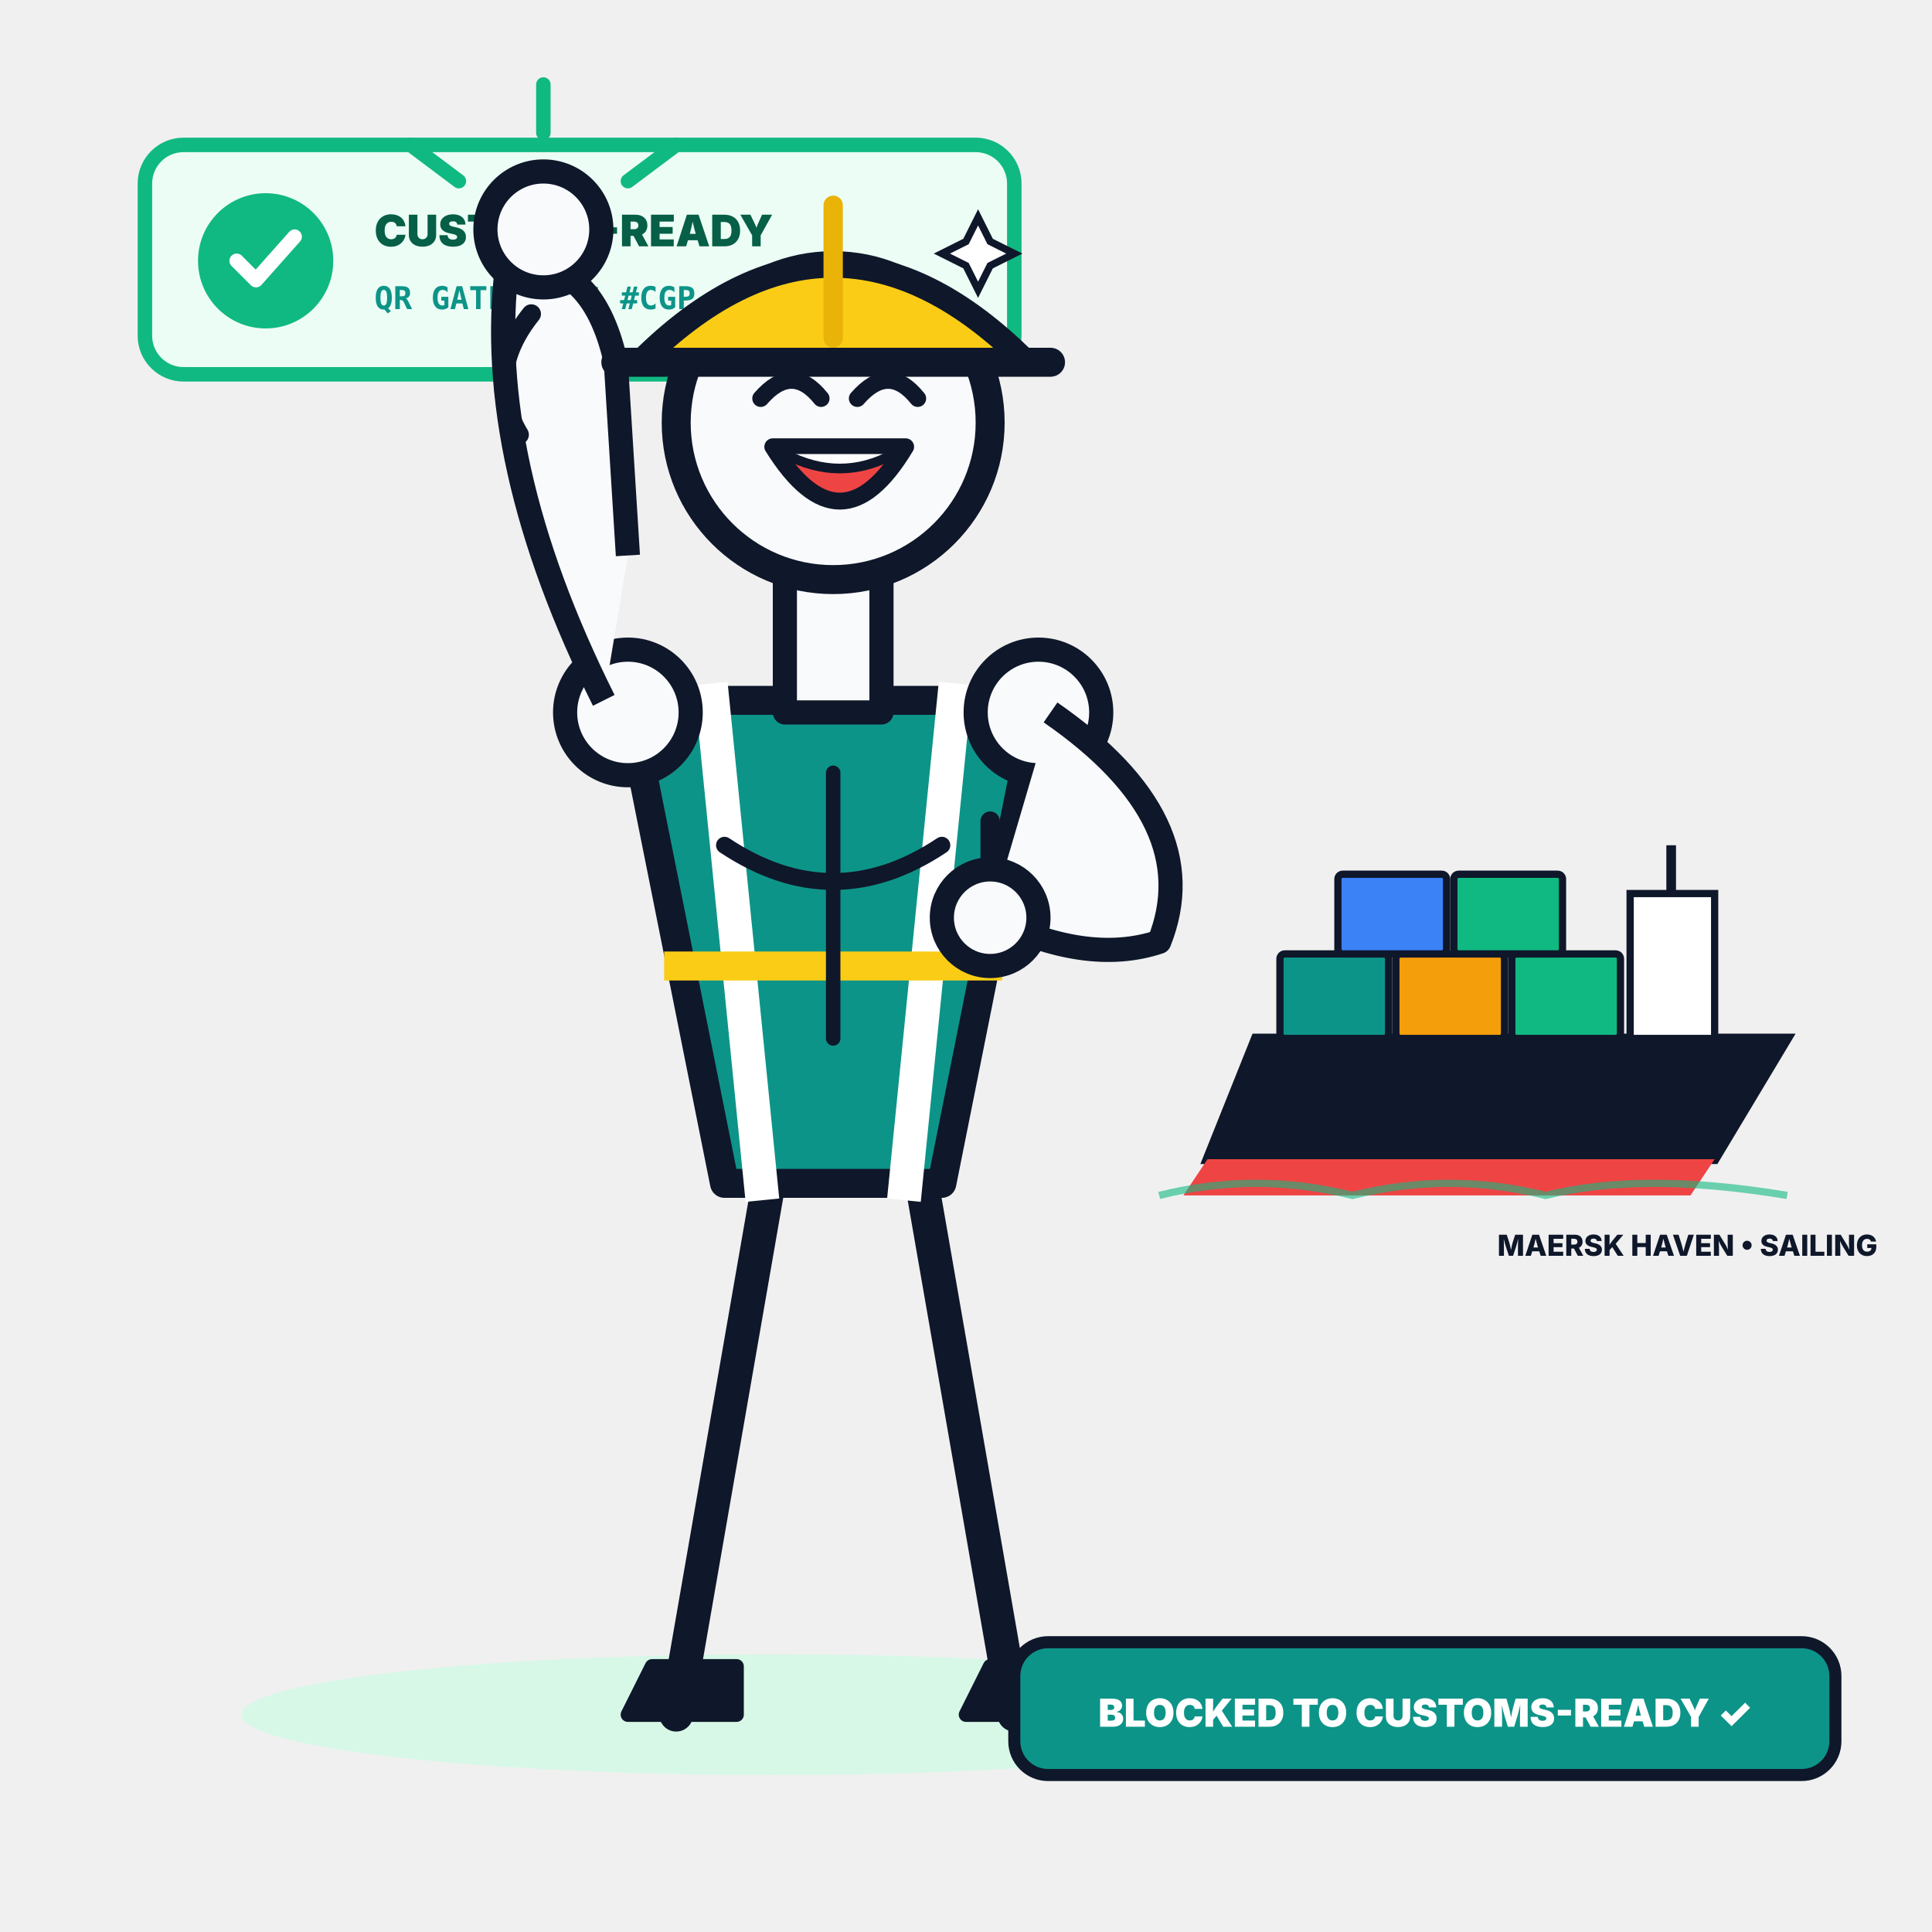
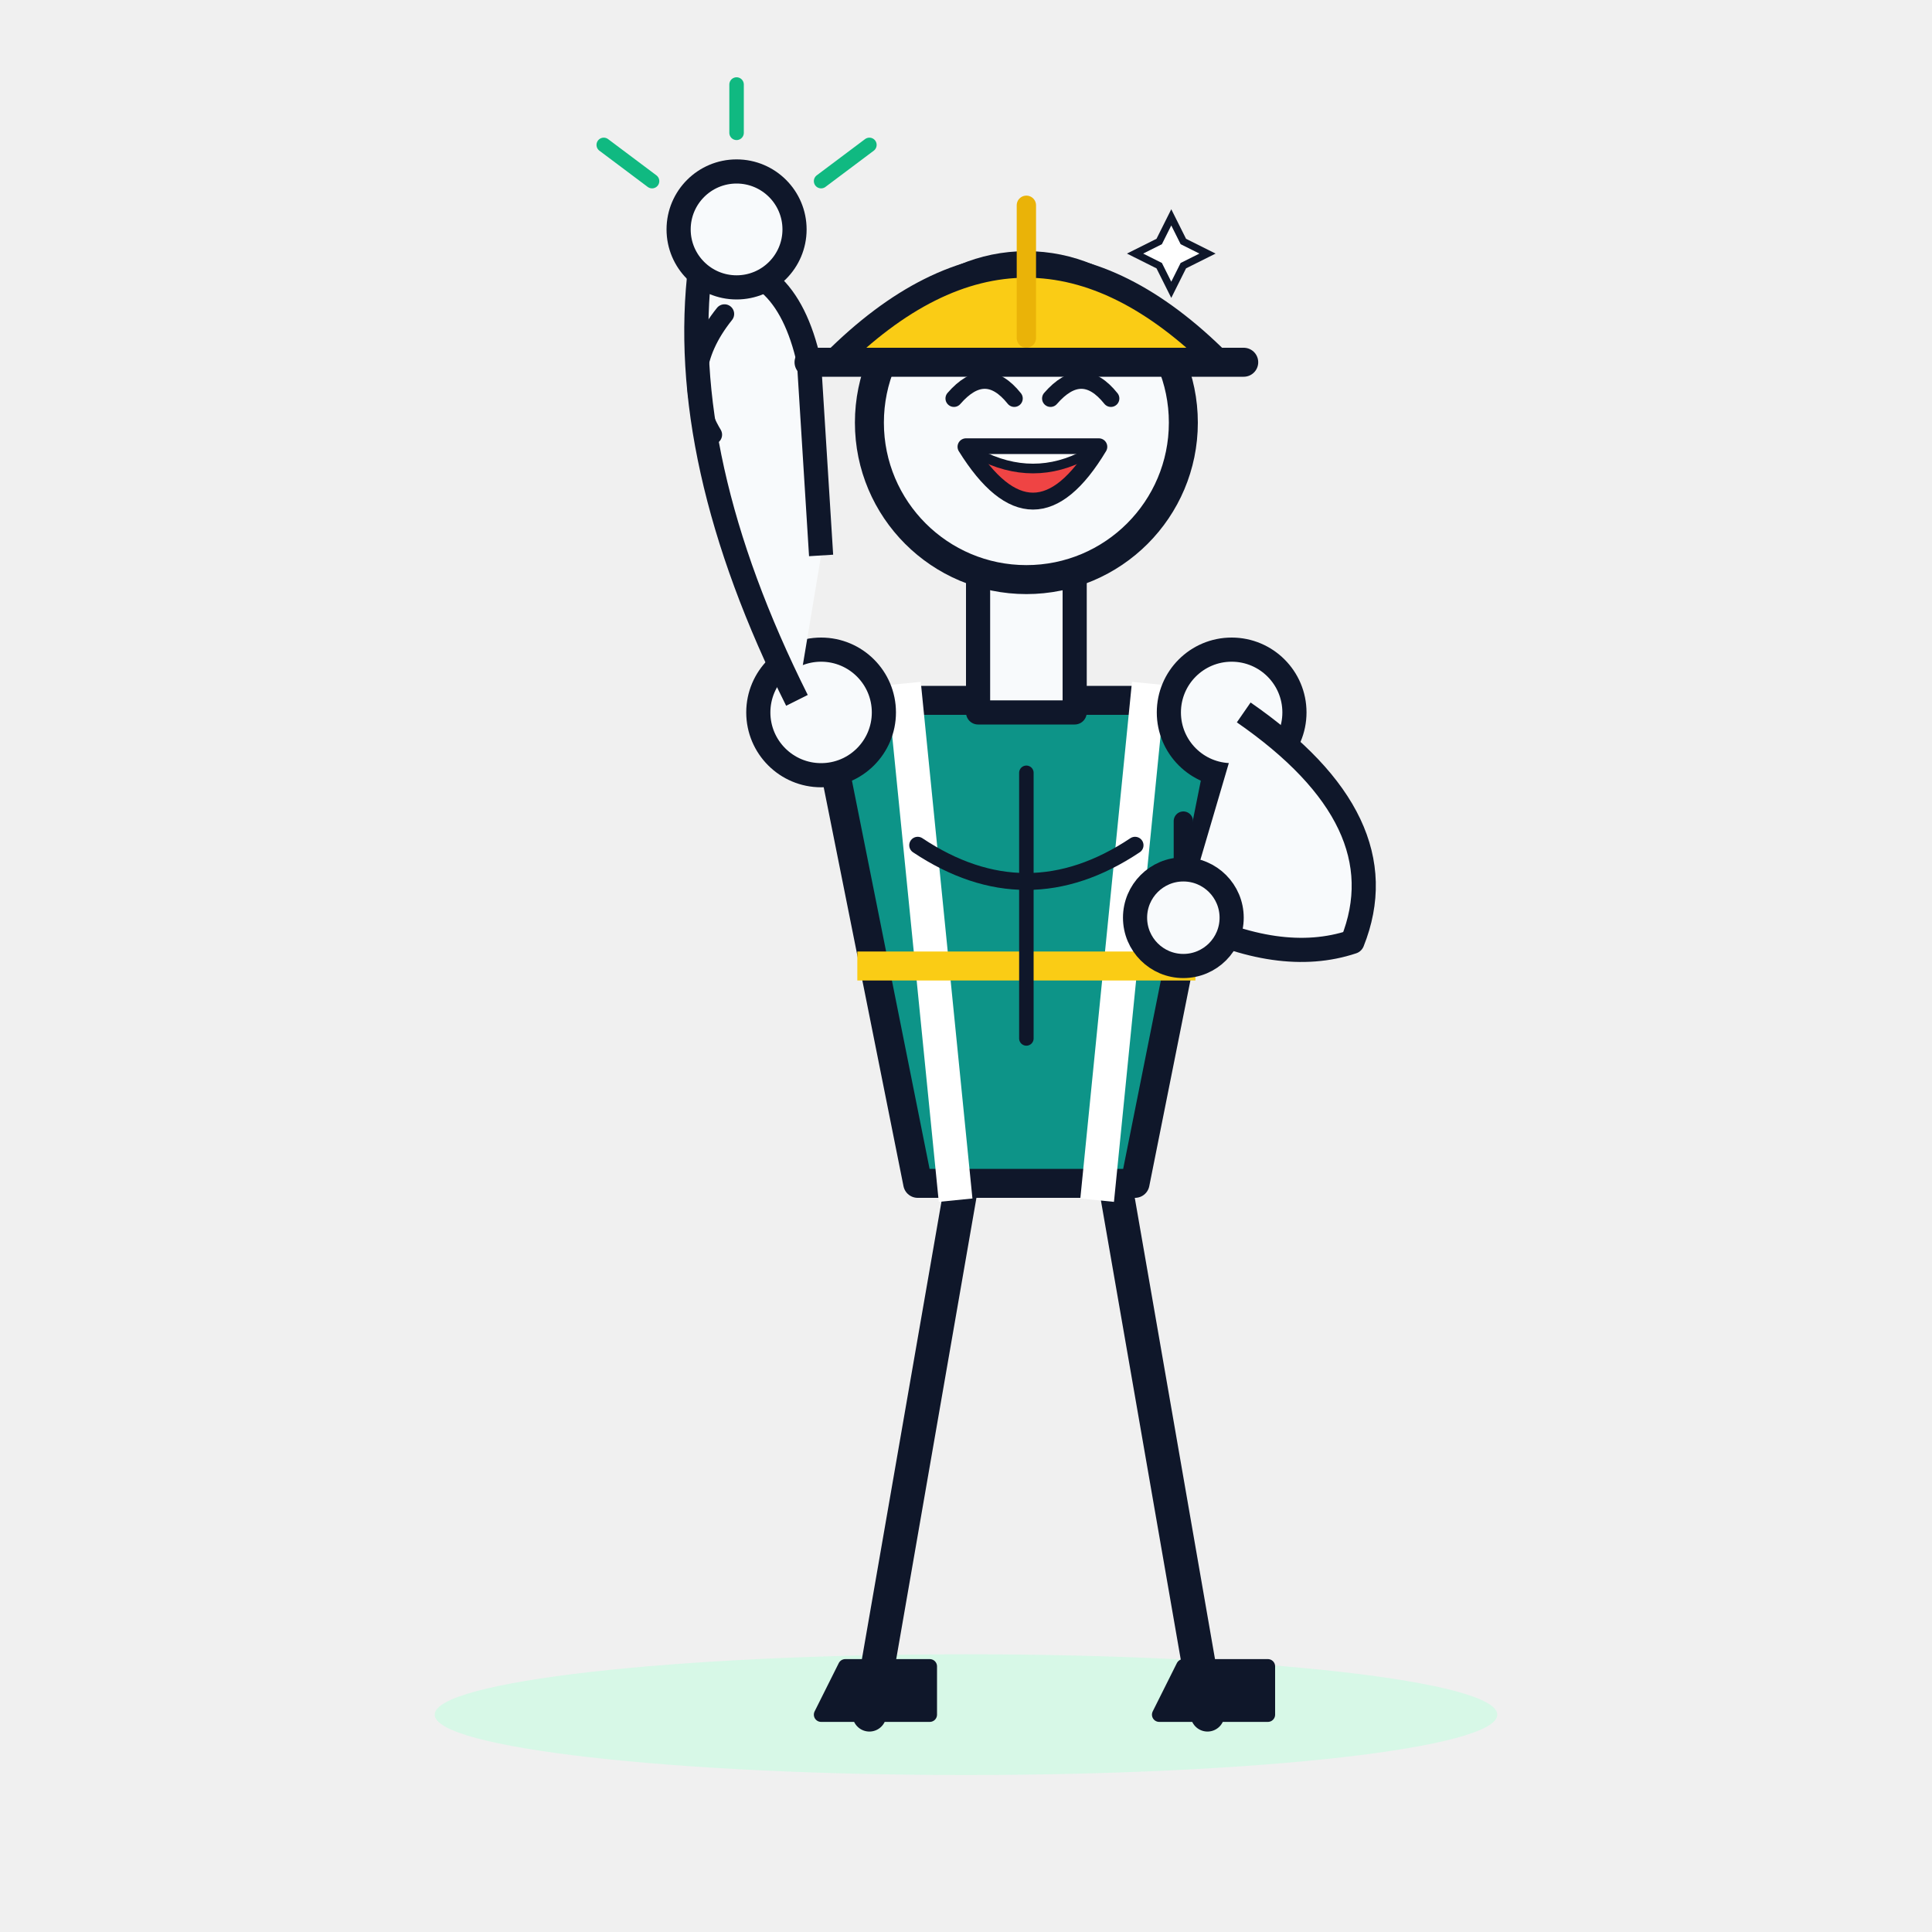
<svg xmlns="http://www.w3.org/2000/svg" viewBox="0 0 800 800" width="800" height="800" fill="none">
-   <g id="container-ship" transform="translate(480, 340)">
-     <path d="M40 90 L260 90 L230 140 L20 140 Z" fill="#0f172a" stroke="#0f172a" stroke-width="4" />
-     <path d="M20 140 L230 140 L220 155 L10 155 Z" fill="#ef4444" />
-     <rect x="50" y="55" width="45" height="35" rx="2" fill="#0d9488" stroke="#0f172a" stroke-width="3" />
-     <rect x="98" y="55" width="45" height="35" rx="2" fill="#f59e0b" stroke="#0f172a" stroke-width="3" />
-     <rect x="146" y="55" width="45" height="35" rx="2" fill="#10b981" stroke="#0f172a" stroke-width="3" />
-     <rect x="74" y="22" width="45" height="33" rx="2" fill="#3b82f6" stroke="#0f172a" stroke-width="3" />
-     <rect x="122" y="22" width="45" height="33" rx="2" fill="#10b981" stroke="#0f172a" stroke-width="3" />
-     <rect x="195" y="30" width="35" height="60" fill="#ffffff" stroke="#0f172a" stroke-width="3" />
-     <line x1="212" y1="10" x2="212" y2="30" stroke="#0f172a" stroke-width="4" />
-     <path d="M0 155 Q40 145 80 155 Q120 145 160 155 Q200 145 260 155" stroke="#10b981" stroke-width="3" fill="none" opacity="0.6" />
-     <text x="140" y="180" font-family="'Inter', sans-serif" font-weight="800" font-size="12" fill="#0f172a">MAERSK HAVEN • SAILING</text>
-   </g>
-   <g transform="translate(60, 60)">
-     <rect width="360" height="95" rx="16" fill="#ecfdf5" stroke="#10b981" stroke-width="6" />
-     <circle cx="50" cy="48" r="28" fill="#10b981" />
-     <path d="M38 48 L46 56 L62 38" stroke="#ffffff" stroke-width="6" stroke-linecap="round" stroke-linejoin="round" />
-     <text x="95" y="42" font-family="'Inter', sans-serif" font-weight="900" font-size="18" fill="#065f46">CUSTOMS-READY</text>
-     <text x="95" y="68" font-family="'JetBrains Mono', monospace" font-weight="700" font-size="13" fill="#0d9488">QR GATE PASS #CGP-89201</text>
-   </g>
-   <ellipse cx="320" cy="710" rx="220" ry="25" fill="#d1fae5" opacity="0.8" />
-   <g id="rafi-celebrating" transform="translate(60, 10)">
+   <ellipse cx="400" cy="710" rx="220" ry="25" fill="#d1fae5" opacity="0.8" />
+   <g id="rafi-celebrating" transform="translate(140, 10)">
    <path d="M260 470 L220 700" stroke="#0f172a" stroke-width="14" stroke-linecap="round" />
    <path d="M320 470 L360 700" stroke="#0f172a" stroke-width="14" stroke-linecap="round" />
    <path d="M200 700 L245 700 L245 680 L210 680 Z" fill="#0f172a" stroke="#0f172a" stroke-width="6" stroke-linejoin="round" />
    <path d="M340 700 L385 700 L385 680 L350 680 Z" fill="#0f172a" stroke="#0f172a" stroke-width="6" stroke-linejoin="round" />
    <path d="M200 280 L370 280 L330 480 L240 480 Z" fill="#0d9488" stroke="#0f172a" stroke-width="12" stroke-linejoin="round" />
    <path d="M235 280 L255 480" stroke="#ffffff" stroke-width="14" stroke-linecap="square" />
    <path d="M335 280 L315 480" stroke="#ffffff" stroke-width="14" stroke-linecap="square" />
    <path d="M215 390 L355 390" stroke="#facc15" stroke-width="12" />
    <path d="M240 340 Q285 370 330 340" stroke="#0f172a" stroke-width="7" stroke-linecap="round" fill="none" />
    <line x1="285" y1="310" x2="285" y2="420" stroke="#0f172a" stroke-width="6" stroke-linecap="round" />
    <circle cx="200" cy="285" r="26" fill="#f8fafc" stroke="#0f172a" stroke-width="10" />
    <path d="M190 280 Q140 180 150 100 Q185 95 195 140 L200 220" fill="#f8fafc" stroke="#0f172a" stroke-width="10" stroke-linejoin="round" />
    <path d="M155 170 Q140 145 160 120" stroke="#0f172a" stroke-width="8" stroke-linecap="round" fill="none" />
    <circle cx="165" cy="85" r="24" fill="#f8fafc" stroke="#0f172a" stroke-width="10" />
    <line x1="130" y1="65" x2="110" y2="50" stroke="#10b981" stroke-width="6" stroke-linecap="round" />
    <line x1="165" y1="45" x2="165" y2="25" stroke="#10b981" stroke-width="6" stroke-linecap="round" />
    <line x1="200" y1="65" x2="220" y2="50" stroke="#10b981" stroke-width="6" stroke-linecap="round" />
    <circle cx="370" cy="285" r="26" fill="#f8fafc" stroke="#0f172a" stroke-width="10" />
    <path d="M375 285 Q440 330 420 380 Q390 390 350 370" fill="#f8fafc" stroke="#0f172a" stroke-width="10" stroke-linejoin="round" />
    <circle cx="350" cy="370" r="20" fill="#f8fafc" stroke="#0f172a" stroke-width="10" />
    <path d="M350 350 L350 330" stroke="#0f172a" stroke-width="8" stroke-linecap="round" />
    <rect x="265" y="220" width="40" height="65" fill="#f8fafc" stroke="#0f172a" stroke-width="10" stroke-linejoin="round" />
    <circle cx="285" cy="165" r="65" fill="#f8fafc" stroke="#0f172a" stroke-width="12" />
    <path d="M255 155 Q268 140 280 155" stroke="#0f172a" stroke-width="7" stroke-linecap="round" fill="none" />
    <path d="M295 155 Q308 140 320 155" stroke="#0f172a" stroke-width="7" stroke-linecap="round" fill="none" />
    <line x1="250" y1="135" x2="275" y2="132" stroke="#0f172a" stroke-width="7" stroke-linecap="round" />
    <line x1="300" y1="132" x2="325" y2="135" stroke="#0f172a" stroke-width="7" stroke-linecap="round" />
    <path d="M260 175 Q288 220 315 175 Z" fill="#ef4444" stroke="#0f172a" stroke-width="7" stroke-linejoin="round" />
    <path d="M265 178 Q288 190 310 178" fill="#ffffff" stroke="#0f172a" stroke-width="4" />
    <path d="M205 140 Q285 60 365 140 Z" fill="#facc15" stroke="#0f172a" stroke-width="10" stroke-linejoin="round" />
    <path d="M195 140 L375 140" stroke="#0f172a" stroke-width="12" stroke-linecap="round" />
    <path d="M285 75 L285 130" stroke="#eab308" stroke-width="8" stroke-linecap="round" />
    <path d="M345 80 L350 90 L360 95 L350 100 L345 110 L340 100 L330 95 L340 90 Z" fill="#ffffff" stroke="#0f172a" stroke-width="3" />
  </g>
-   <g transform="translate(420, 680)">
-     <rect width="340" height="55" rx="14" fill="#0d9488" stroke="#0f172a" stroke-width="5" />
-     <text x="170" y="35" font-family="'Inter', sans-serif" font-weight="900" font-size="16" fill="#ffffff" text-anchor="middle">
-       BLOCKED TO CUSTOMS-READY ✓
-     </text>
-   </g>
</svg>
